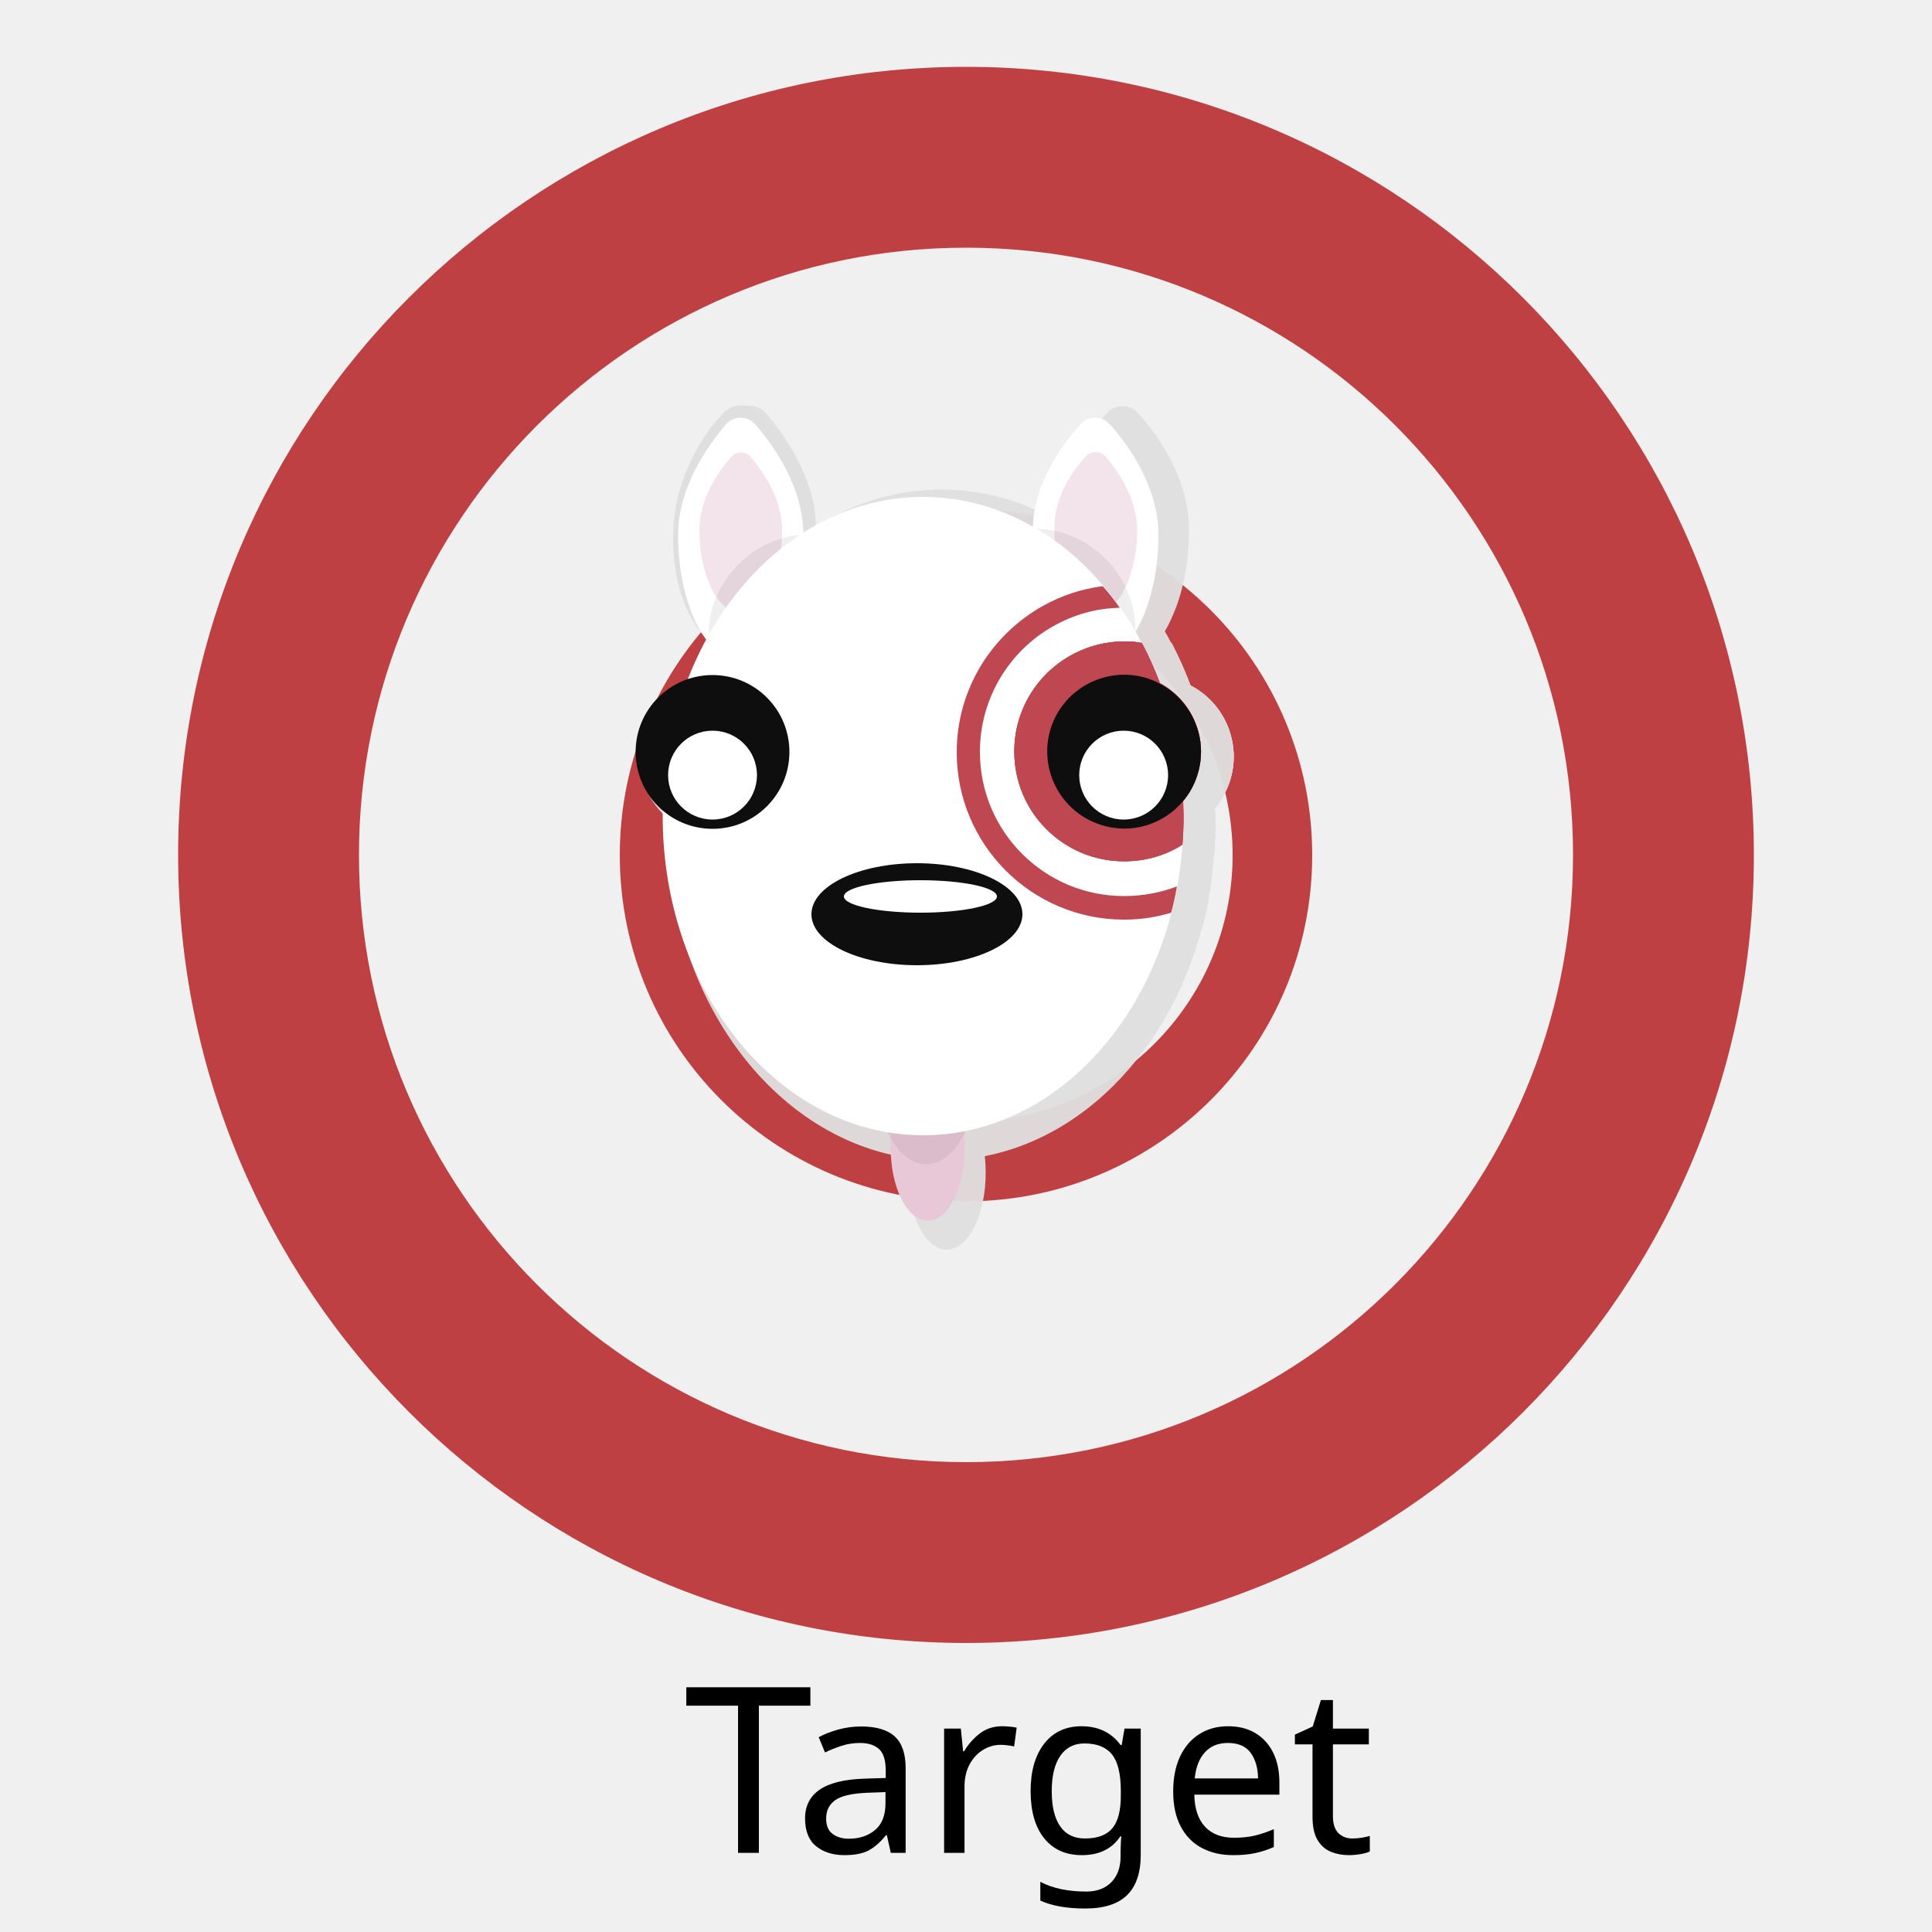
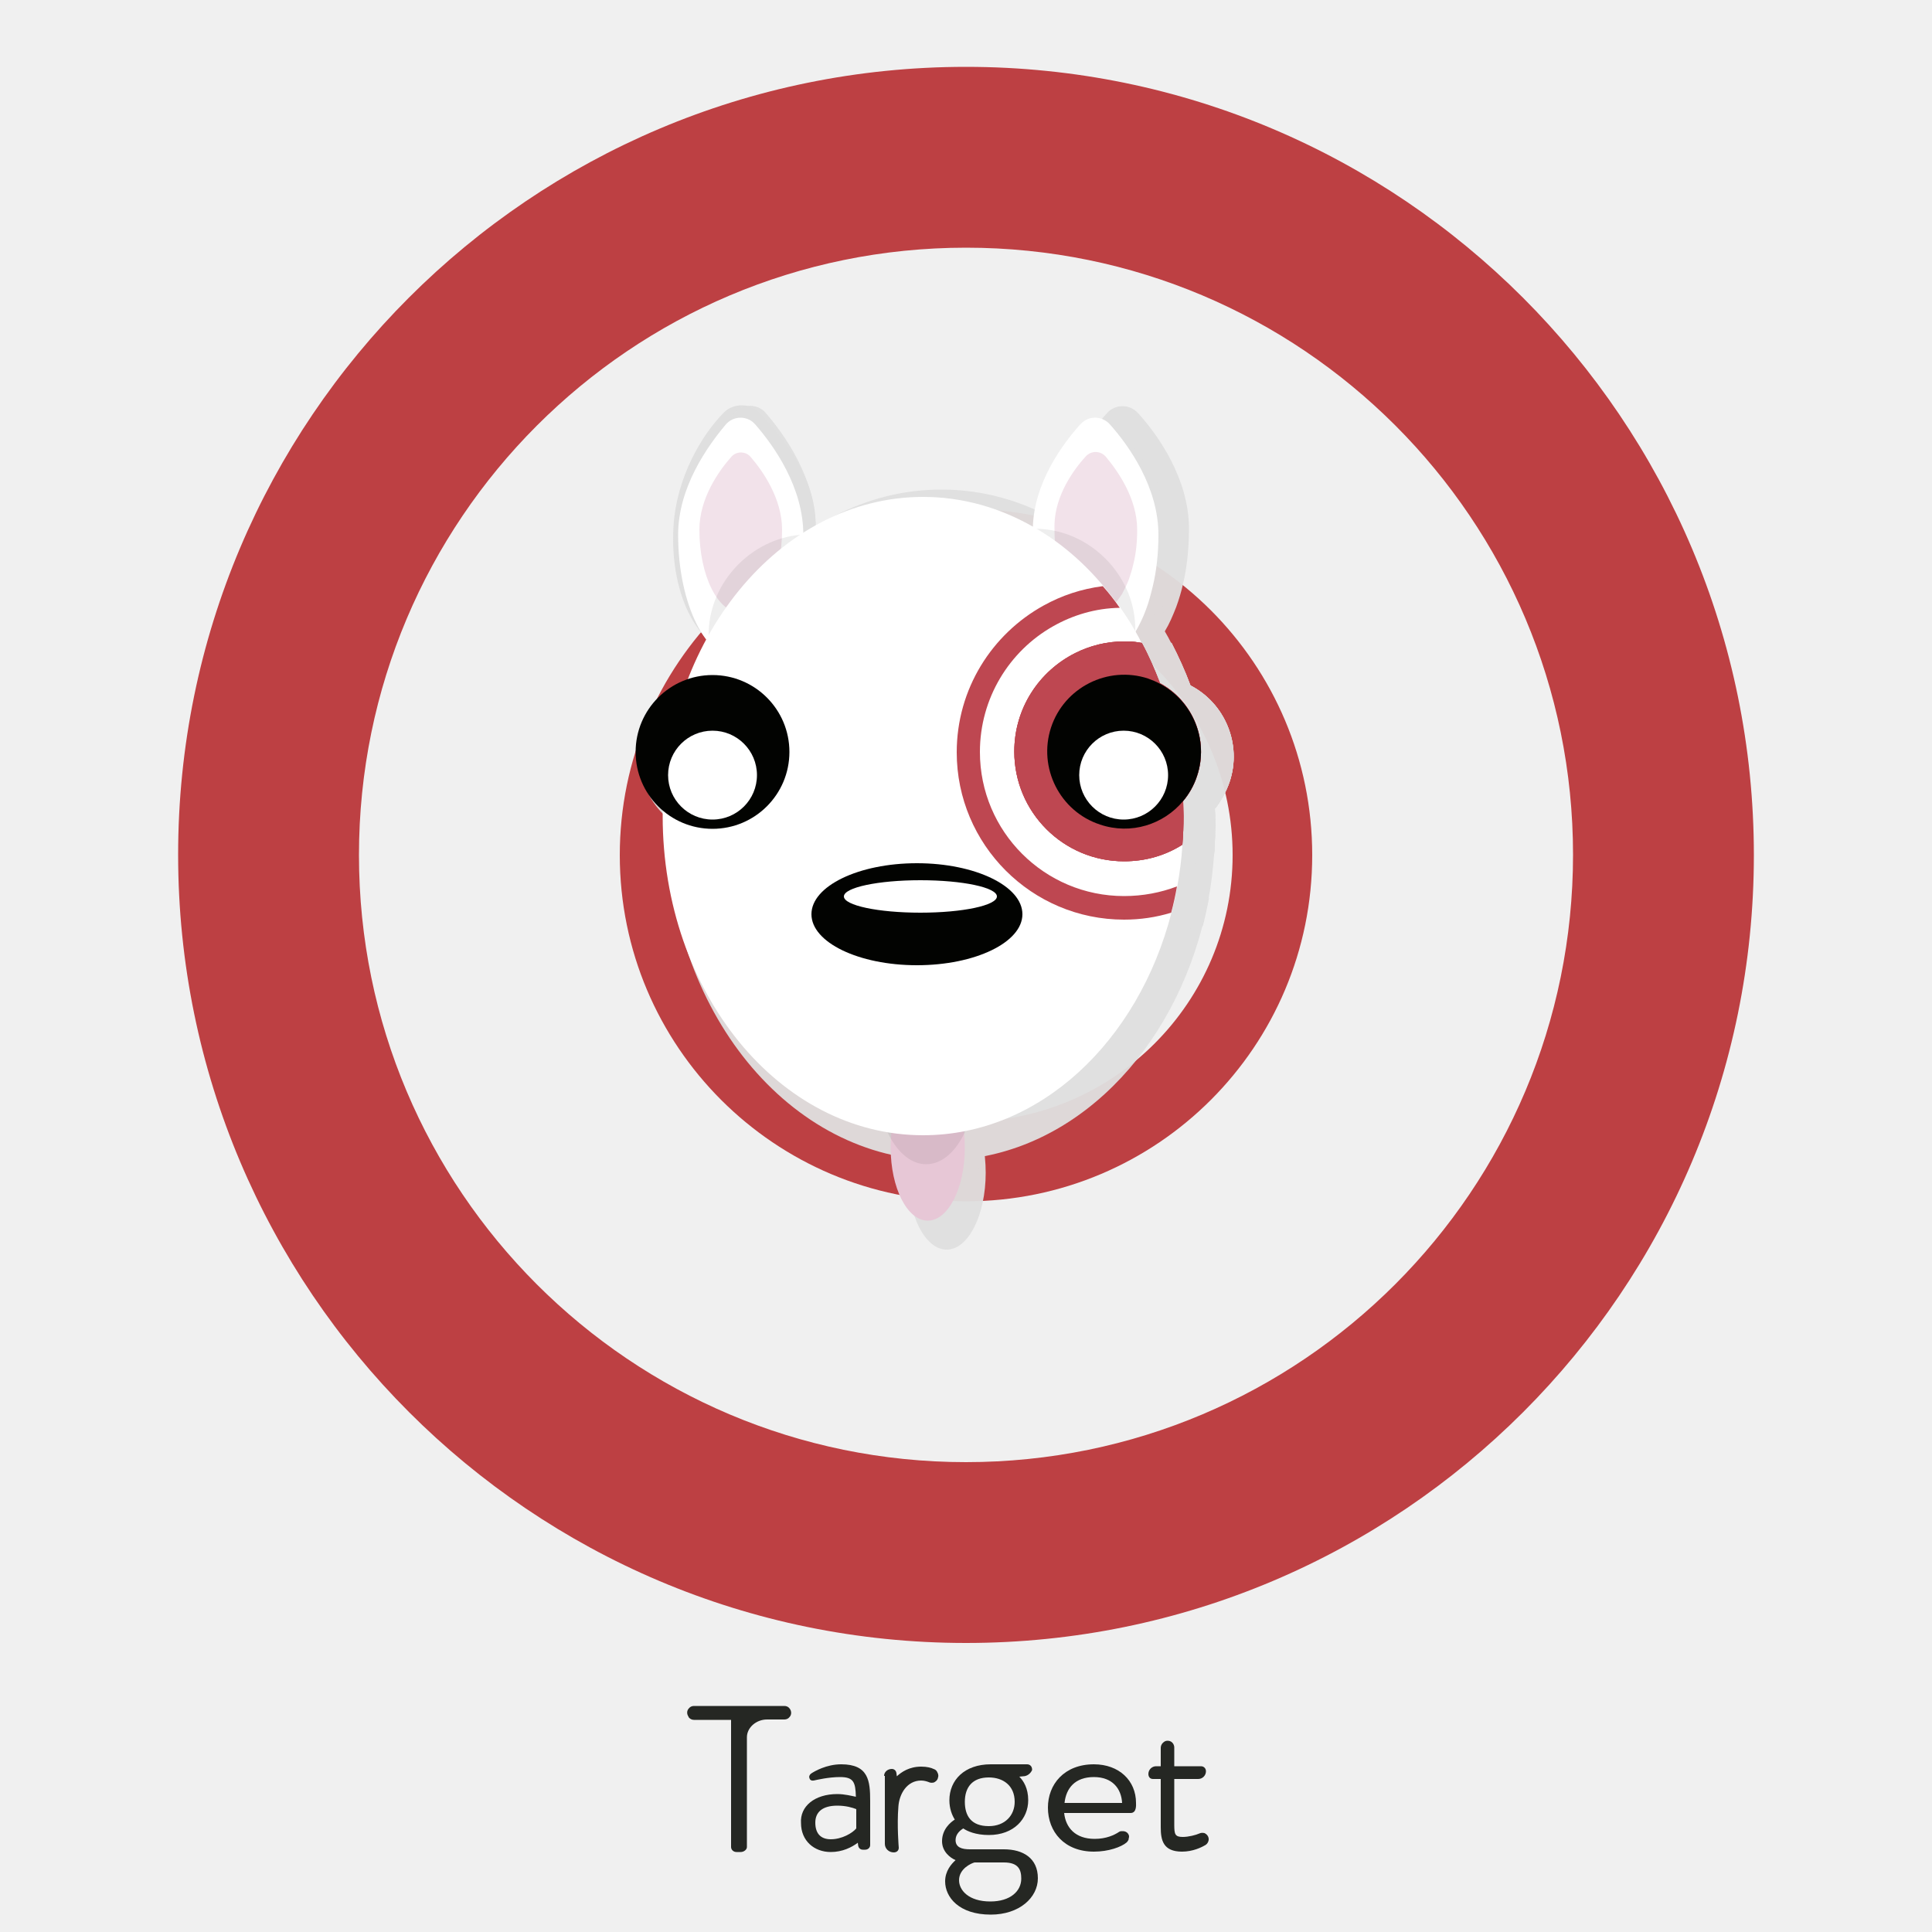
<svg xmlns="http://www.w3.org/2000/svg" version="1.1" x="0px" y="0px" viewBox="0 0 500 500" style="enable-background:new 0 0 500 500;" xml:space="preserve">
  <style type="text/css">
- 	.st0{fill:#BD3C3F;}
+ 	.st0{fill:#BC3C3F;}
	.st1{opacity:2.000000e-02;fill:#FFFFFF;}
- 	.st2{fill:#E0DFDF;}
+ 	.st2{fill:#DFDFDF;}
	.st3{opacity:0.95;}
- 	.st4{opacity:7.000000e-02;fill:#E0DFDF;}
+ 	.st4{opacity:7.000000e-02;fill:#DFDFDF;}
	.st5{fill:#FFFFFF;}
- 	.st6{fill:#F3E3EB;}
- 	.st7{fill:#E8C8D7;}
- 	.st8{opacity:7.000000e-02;fill:#0E0E0E;}
- 	.st9{fill:#BF4751;}
- 	.st10{fill:#0E0E0E;}
+ 	.st6{fill:#F2E2EA;}
+ 	.st7{fill:#E7C7D6;}
+ 	.st8{opacity:7.000000e-02;fill:#020301;}
+ 	.st9{fill:#BE4751;}
+ 	.st10{fill:#020301;}
	.st11{fill:none;}
- 	.st12{font-family:'Febrero-Regular';}
- 	.st13{font-size:60px;}
+ 	.st12{display:none;fill:#252723;}
+ 	.st13{font-family:'Febrero-Regular';}
+ 	.st14{font-size:60px;}
+ 	.st15{fill:#252723;}
</style>
  <g id="Layer_1">
</g>
  <g id="Layer_2">
    <g>
      <path class="st0" d="M250,131.7c-49.5,0-89.6,40.1-89.6,89.6s40.1,89.6,89.6,89.6s89.6-40.1,89.6-89.6S299.5,131.7,250,131.7z     M250,290.3c-38.1,0-69-30.9-69-69s30.9-69,69-69s69,30.9,69,69S288.1,290.3,250,290.3z" />
      <path class="st0" d="M250,17.3c-112.6,0-203.9,91.3-203.9,203.9S137.4,425.2,250,425.2s203.9-91.3,203.9-203.9    S362.6,17.3,250,17.3z M250,378.4c-86.8,0-157.1-70.4-157.1-157.1S163.2,64.1,250,64.1s157.1,70.3,157.1,157.1    S336.8,378.4,250,378.4z" />
      <rect y="-10.6" class="st1" width="500" height="465.7" />
      <g>
        <path class="st2" d="M211.1,135.9c0,18.4-8.5,33.4-19.1,33.4s-18.8-14.7-17.7-33.1c0.8-12.9,7.5-23.9,13.1-29.5     c2.4-2.4,6.7-2.4,9.1,0C202.2,112.4,211.1,123.3,211.1,135.9z" />
        <g class="st3">
          <path class="st2" d="M307.7,136.8c0,5.1-0.5,9.9-1.5,14.2c-0.5,2.2-1.1,4.2-1.8,6.1c-0.9,2.3-1.8,4.4-2.9,6.2      c-0.6,1-1.3,1.9-2,2.8c-2.6,3.1-5.6,5-8.8,5c-2,0-3.8-0.7-5.6-1.9c-2.3-1.6-4.3-4.1-6.1-7.4c-0.9-1.7-1.7-3.7-2.5-5.8v0      c-1.8-5.4-2.9-12-2.9-19.1c0-0.7,0-1.4,0-2c0.4-12.1,8-22.6,12.9-28c2.2-2.4,5.9-2.4,8.1,0.1      C299.7,112.6,307.7,123.9,307.7,136.8z" />
          <path class="st2" d="M211.1,136.8c0,18.9-7.6,34.2-17,34.2c-9.4,0-17-15.3-17-34.2c0-12.9,7.9-24.1,13-29.9c2.1-2.5,6-2.5,8.1,0      C203.2,112.7,211.1,123.9,211.1,136.8z" />
          <path class="st2" d="M301.9,135.5c0,3.4-0.4,6.5-1,9.4c-0.3,1.4-0.7,2.8-1.2,4c-0.6,1.5-1.2,2.9-1.9,4.1      c-0.4,0.7-0.8,1.3-1.3,1.8c-1.7,2.1-3.7,3.3-5.8,3.3c-1.3,0-2.5-0.4-3.7-1.2c-1.5-1-2.9-2.7-4-4.9c-0.6-1.1-1.2-2.4-1.6-3.8v0      c-1.2-3.6-1.9-7.9-1.9-12.6c0-0.5,0-0.9,0-1.3c0.2-8,5.3-14.9,8.6-18.5c1.4-1.6,3.9-1.6,5.3,0      C296.6,119.5,301.9,126.9,301.9,135.5z" />
          <path class="st2" d="M205.3,135.4c0,12.5-5,22.6-11.3,22.6c-6.2,0-11.3-10.1-11.3-22.6c0-8.5,5.2-15.9,8.6-19.8      c1.4-1.6,4-1.6,5.4,0C200.1,119.5,205.3,126.9,205.3,135.4z" />
          <ellipse class="st2" cx="245" cy="303.5" rx="10.1" ry="19.9" />
          <ellipse transform="matrix(0.7071 -0.7071 0.7071 0.7071 -32.2651 242.3382)" class="st4" cx="276.4" cy="160.1" rx="23.9" ry="26.1" />
          <ellipse transform="matrix(0.7071 -0.7071 0.7071 0.7071 -52.7788 196.0889)" class="st4" cx="210.3" cy="161.8" rx="26.1" ry="23.9" />
          <ellipse class="st4" cx="244.5" cy="284.4" rx="13.6" ry="23.6" />
          <path class="st2" d="M314.5,213.4c0,2.6-0.1,5.2-0.3,7.8c-0.3,3.8-0.7,7.5-1.4,11.2c-0.4,2.4-1,4.8-1.6,7.2      c-9.1,35.2-35.9,60.7-67.6,60.7c-39.2,0-70.9-38.9-70.9-86.8s31.7-86.8,70.9-86.8c10.8,0,21,2.9,30.1,8.2      c7,4,13.4,9.4,18.9,15.9c1.6,1.9,3.2,3.9,4.6,5.9c1.5,2.1,2.9,4.3,4.2,6.6c0.6,1,1.2,2.1,1.7,3.1c1.8,3.5,3.5,7.2,4.9,11      c3.7,9.8,5.9,20.6,6.3,31.9C314.5,210.7,314.5,212,314.5,213.4z" />
          <path class="st2" d="M318.2,202.4c-0.9,2.6-2.2,4.9-3.8,6.9c0.1,1.4,0.1,2.7,0.1,4.1c0,2.6-0.1,5.2-0.3,7.8      c-4.6,2.9-10,4.6-15.8,4.6c-16.5,0-29.9-13.4-29.9-29.9c0-11.7,6.8-21.9,16.6-26.8c4-2,8.5-3.1,13.3-3.1c0.4,0,0.8,0,1.1,0      c1.3,0,2.5,0.2,3.7,0.4c1.8,3.5,3.5,7.2,4.9,11C317,182,321.5,192.6,318.2,202.4z" />
          <path class="st2" d="M318.2,202.4c-0.9,2.6-2.2,4.9-3.8,6.9c0.1,1.4,0.1,2.7,0.1,4.1c0,2.6-0.1,5.2-0.3,7.8      c-4.6,2.9-10,4.6-15.8,4.6c-16.5,0-29.9-13.4-29.9-29.9c0-11.7,6.8-21.9,16.6-26.8c4-2,8.5-3.1,13.3-3.1c0.4,0,0.8,0,1.1,0      c1.3,0,2.5,0.2,3.7,0.4c1.8,3.5,3.5,7.2,4.9,11C317,182,321.5,192.6,318.2,202.4z" />
          <path class="st2" d="M298.4,235.1c-21.7,0-39.2-17.6-39.2-39.2c0-14.6,8-27.4,19.9-34.2c5.4-3.1,11.6-4.9,18.2-5.1      c-1.5-2.1-3-4-4.6-5.9c-5.8,0.7-11.2,2.5-16.1,5.2v0c-14.1,7.7-23.7,22.7-23.7,40c0,25.1,20.4,45.5,45.5,45.5      c4.5,0,8.8-0.6,12.9-1.8c0.6-2.3,1.1-4.7,1.6-7.2C308.3,234.2,303.5,235.1,298.4,235.1z" />
          <path class="st2" d="M318.2,202.4c-0.9,2.6-2.2,4.9-3.8,6.9c0.1,1.4,0.1,2.7,0.1,4.1c0,2.6-0.1,5.2-0.3,7.8      c-4.6,2.9-10,4.6-15.8,4.6c-16.5,0-29.9-13.4-29.9-29.9c0-11.7,6.8-21.9,16.6-26.8c4-2,8.5-3.1,13.3-3.1c0.4,0,0.8,0,1.1,0      c1.3,0,2.5,0.2,3.7,0.4c1.8,3.5,3.5,7.2,4.9,11C317,182,321.5,192.6,318.2,202.4z" />
          <circle class="st2" cx="186.4" cy="195.9" r="20.9" />
          <ellipse class="st2" cx="241.9" cy="240.1" rx="28.6" ry="13.9" />
          <ellipse class="st2" cx="242.9" cy="235.2" rx="20.8" ry="4.4" />
          <g>
            <path class="st2" d="M318.2,202.4c-0.9,2.6-2.2,4.9-3.8,6.9c-5.3,6.4-14.2,9.2-22.6,6.4c-11-3.6-16.9-15.4-13.3-26.4       c3.6-11,15.4-16.9,26.4-13.3c1.1,0.4,2.2,0.8,3.2,1.4C317,182,321.5,192.6,318.2,202.4z" />
            <circle class="st2" cx="298.2" cy="202.2" r="12.1" />
          </g>
          <circle class="st2" cx="186.4" cy="202.2" r="12.1" />
        </g>
      </g>
      <path class="st5" d="M299.8,138.4c0,4.8-0.5,9.4-1.5,13.5c-0.5,2-1,4-1.7,5.8c-0.8,2.2-1.8,4.2-2.8,5.9c-0.6,1-1.2,1.8-1.9,2.6    c-2.5,3-5.3,4.7-8.4,4.7c-1.9,0-3.7-0.6-5.3-1.8c-2.2-1.5-4.1-3.9-5.8-7c-0.9-1.7-1.7-3.5-2.3-5.5v0c-1.7-5.2-2.8-11.4-2.8-18.2    c0-0.7,0-1.3,0-1.9c0.3-11.5,7.6-21.5,12.3-26.7c2.1-2.3,5.6-2.3,7.7,0.1C292.2,115.4,299.8,126.1,299.8,138.4z" />
      <path class="st5" d="M207.9,138.4c0,17.9-7.3,32.5-16.2,32.5c-9,0-16.2-14.6-16.2-32.5c0-12.3,7.6-22.9,12.3-28.5    c2-2.4,5.7-2.4,7.7,0C200.4,115.5,207.9,126.2,207.9,138.4z" />
      <path class="st6" d="M294.3,137.1c0,3.2-0.3,6.2-1,8.9c-0.3,1.4-0.7,2.6-1.1,3.8c-0.5,1.4-1.2,2.7-1.8,3.9    c-0.4,0.6-0.8,1.2-1.2,1.7c-1.6,2-3.5,3.1-5.6,3.1c-1.2,0-2.4-0.4-3.5-1.2c-1.4-1-2.7-2.6-3.8-4.6c-0.6-1.1-1.1-2.3-1.6-3.7v0    c-1.2-3.4-1.8-7.6-1.8-12c0-0.4,0-0.9,0-1.3c0.2-7.6,5-14.2,8.1-17.6c1.4-1.5,3.7-1.5,5.1,0C289.3,121.9,294.3,129,294.3,137.1z" />
      <path class="st6" d="M202.4,137.1c0,11.9-4.8,21.5-10.7,21.5s-10.7-9.6-10.7-21.5c0-8.1,5-15.2,8.2-18.8c1.3-1.6,3.8-1.6,5.1,0    C197.4,121.9,202.4,129,202.4,137.1z" />
      <ellipse class="st7" cx="240.1" cy="297" rx="9.6" ry="18.9" />
      <ellipse transform="matrix(0.7071 -0.7071 0.7071 0.7071 -34.4483 237.9731)" class="st8" cx="270" cy="160.6" rx="22.7" ry="24.8" />
      <ellipse transform="matrix(0.7071 -0.7071 0.7071 0.7071 -53.9642 193.9733)" class="st8" cx="207.2" cy="162.1" rx="24.8" ry="22.7" />
      <ellipse class="st8" cx="239.7" cy="278.8" rx="12.9" ry="22.5" />
      <path class="st5" d="M306.3,211.3c0,2.5-0.1,5-0.3,7.4c-0.2,3.6-0.7,7.2-1.3,10.6c-0.4,2.3-0.9,4.6-1.5,6.8    c-8.6,33.5-34.2,57.7-64.3,57.7c-37.2,0-67.4-37-67.4-82.6s30.2-82.6,67.4-82.6c10.2,0,19.9,2.8,28.6,7.8c6.7,3.8,12.8,9,18,15.2    c1.5,1.8,3,3.7,4.4,5.6c1.4,2,2.8,4.1,4,6.3c0.6,1,1.1,2,1.6,3c1.8,3.3,3.3,6.8,4.7,10.4c3.5,9.3,5.6,19.6,6,30.4    C306.3,208.7,306.3,210,306.3,211.3z" />
      <path class="st9" d="M309.8,200.8c-0.8,2.5-2.1,4.7-3.6,6.5c0,1.3,0.1,2.6,0.1,3.9c0,2.5-0.1,5-0.3,7.4c-4.4,2.8-9.5,4.3-15.1,4.3    c-15.7,0-28.4-12.7-28.4-28.4c0-11.2,6.4-20.8,15.8-25.5c3.8-1.9,8.1-3,12.6-3c0.4,0,0.7,0,1.1,0c1.2,0,2.4,0.2,3.5,0.4    c1.8,3.3,3.3,6.8,4.7,10.4C308.7,181.4,312.9,191.5,309.8,200.8z" />
      <path class="st9" d="M309.8,200.8c-0.8,2.5-2.1,4.7-3.6,6.5c0,1.3,0.1,2.6,0.1,3.9c0,2.5-0.1,5-0.3,7.4c-4.4,2.8-9.5,4.3-15.1,4.3    c-15.7,0-28.4-12.7-28.4-28.4c0-11.2,6.4-20.8,15.8-25.5c3.8-1.9,8.1-3,12.6-3c0.4,0,0.7,0,1.1,0c1.2,0,2.4,0.2,3.5,0.4    c1.8,3.3,3.3,6.8,4.7,10.4C308.7,181.4,312.9,191.5,309.8,200.8z" />
      <path class="st9" d="M290.9,231.9c-20.6,0-37.3-16.7-37.3-37.3c0-13.9,7.6-26.1,18.9-32.5c5.1-2.9,11-4.7,17.3-4.8    c-1.4-2-2.8-3.8-4.4-5.6c-5.5,0.7-10.6,2.4-15.3,5v0c-13.4,7.4-22.5,21.6-22.5,38c0,23.9,19.4,43.3,43.3,43.3    c4.2,0,8.3-0.6,12.2-1.8c0.6-2.2,1.1-4.5,1.5-6.8C300.4,231,295.8,231.9,290.9,231.9z" />
      <path class="st9" d="M309.8,200.8c-0.8,2.5-2.1,4.7-3.6,6.5c0,1.3,0.1,2.6,0.1,3.9c0,2.5-0.1,5-0.3,7.4c-4.4,2.8-9.5,4.3-15.1,4.3    c-15.7,0-28.4-12.7-28.4-28.4c0-11.2,6.4-20.8,15.8-25.5c3.8-1.9,8.1-3,12.6-3c0.4,0,0.7,0,1.1,0c1.2,0,2.4,0.2,3.5,0.4    c1.8,3.3,3.3,6.8,4.7,10.4C308.7,181.4,312.9,191.5,309.8,200.8z" />
      <circle class="st10" cx="184.4" cy="194.6" r="19.9" />
      <ellipse class="st10" cx="237.3" cy="236.6" rx="27.3" ry="13.2" />
      <ellipse class="st5" cx="238.2" cy="232" rx="19.8" ry="4.2" />
      <g>
        <path class="st10" d="M309.8,200.8c-0.8,2.5-2.1,4.7-3.6,6.5c-5.1,6.1-13.5,8.8-21.5,6.1c-10.4-3.4-16.1-14.7-12.7-25.1     c3.4-10.4,14.7-16.1,25.1-12.7c1.1,0.4,2.1,0.8,3,1.3C308.7,181.4,312.9,191.5,309.8,200.8z" />
        <circle class="st5" cx="290.8" cy="200.6" r="11.5" />
      </g>
      <circle class="st5" cx="184.4" cy="200.6" r="11.5" />
    </g>
    <g>
      <path class="st5" d="M-106.5,334.6c0,4.8-0.5,9.4-1.5,13.5c-0.5,2-1,4-1.7,5.8c-0.8,2.2-1.8,4.2-2.8,5.9c-0.6,1-1.2,1.8-1.9,2.6    c-2.5,3-5.3,4.7-8.4,4.7c-1.9,0-3.7-0.6-5.3-1.8c-2.2-1.5-4.1-3.9-5.8-7c-0.9-1.7-1.7-3.5-2.3-5.5v0c-1.7-5.2-2.8-11.4-2.8-18.2    c0-0.7,0-1.3,0-1.9c0.5-17,7.5-30.6,16.2-30.6C-113.7,302.1-106.5,316.7-106.5,334.6z" />
      <ellipse class="st7" cx="-166.2" cy="493.2" rx="9.6" ry="18.9" />
      <path class="st5" d="M-100,407.5c0,2.5-0.1,5-0.3,7.4c-0.2,3.6-0.7,7.2-1.3,10.6c-0.4,2.3-0.9,4.6-1.5,6.8    c-8.6,33.5-34.2,57.7-64.3,57.7c-37.2,0-67.4-37-67.4-82.6s30.2-82.6,67.4-82.6c10.2,0,19.9,2.8,28.6,7.8c6.7,3.8,12.8,9,18,15.2    c1.5,1.8,3,3.7,4.4,5.6c1.4,2,2.8,4.1,4,6.3c0.6,1,1.1,2,1.6,3c1.8,3.3,3.3,6.8,4.7,10.4c3.5,9.3,5.6,19.6,6,30.4    C-100.1,404.9-100,406.2-100,407.5z" />
      <path class="st9" d="M-96.5,397.1c-0.8,2.5-2.1,4.7-3.6,6.5c0,1.3,0.1,2.6,0.1,3.9c0,2.5-0.1,5-0.3,7.4c-4.4,2.8-9.5,4.3-15.1,4.3    c-15.7,0-28.4-12.7-28.4-28.4c0-11.2,6.4-20.8,15.8-25.5c3.8-1.9,8.1-3,12.6-3c0.4,0,0.7,0,1.1,0c1.2,0,2.4,0.2,3.5,0.4    c1.8,3.3,3.3,6.8,4.7,10.4C-97.6,377.7-93.4,387.7-96.5,397.1z" />
      <path class="st9" d="M-96.5,397.1c-0.8,2.5-2.1,4.7-3.6,6.5c0,1.3,0.1,2.6,0.1,3.9c0,2.5-0.1,5-0.3,7.4c-4.4,2.8-9.5,4.3-15.1,4.3    c-15.7,0-28.4-12.7-28.4-28.4c0-11.2,6.4-20.8,15.8-25.5c3.8-1.9,8.1-3,12.6-3c0.4,0,0.7,0,1.1,0c1.2,0,2.4,0.2,3.5,0.4    c1.8,3.3,3.3,6.8,4.7,10.4C-97.6,377.7-93.4,387.7-96.5,397.1z" />
      <path class="st9" d="M-115.4,428.2c-20.6,0-37.3-16.7-37.3-37.3c0-13.9,7.6-26.1,18.9-32.5c5.1-2.9,11-4.7,17.3-4.8    c0.4,0,0.7,0,1.1,0c1.9,0,3.9,0.2,5.7,0.4c0.6-1.8,1.2-3.7,1.7-5.8c-2.4-0.4-4.9-0.6-7.4-0.6c-1.9,0-3.7,0.1-5.5,0.3    c-5.5,0.7-10.6,2.4-15.3,5v0c-13.4,7.4-22.5,21.6-22.5,38c0,23.9,19.4,43.3,43.3,43.3c4.2,0,8.3-0.6,12.2-1.8    c0.6-2.2,1.1-4.5,1.5-6.8C-105.9,427.2-110.5,428.2-115.4,428.2z" />
      <path class="st9" d="M-96.5,397.1c-0.8,2.5-2.1,4.7-3.6,6.5c0,1.3,0.1,2.6,0.1,3.9c0,2.5-0.1,5-0.3,7.4c-4.4,2.8-9.5,4.3-15.1,4.3    c-15.7,0-28.4-12.7-28.4-28.4c0-11.2,6.4-20.8,15.8-25.5c3.8-1.9,8.1-3,12.6-3c0.4,0,0.7,0,1.1,0c1.2,0,2.4,0.2,3.5,0.4    c1.8,3.3,3.3,6.8,4.7,10.4C-97.6,377.7-93.4,387.7-96.5,397.1z" />
      <circle class="st10" cx="-221.9" cy="390.8" r="19.9" />
      <ellipse class="st10" cx="-169" cy="432.9" rx="27.3" ry="13.2" />
      <ellipse class="st5" cx="-168.1" cy="428.2" rx="19.8" ry="4.2" />
      <ellipse class="st5" cx="-214.6" cy="334.6" rx="16.2" ry="32.5" />
      <g>
        <path class="st10" d="M-96.5,397.1c-0.8,2.5-2.1,4.7-3.6,6.5c-5.1,6.1-13.5,8.8-21.5,6.1c-10.4-3.4-16.1-14.7-12.7-25.1     c3.4-10.4,14.7-16.1,25.1-12.7c1.1,0.4,2.1,0.8,3,1.3C-97.6,377.7-93.4,387.7-96.5,397.1z" />
        <circle class="st5" cx="-115.5" cy="396.8" r="11.5" />
      </g>
      <circle class="st5" cx="-221.9" cy="396.8" r="11.5" />
    </g>
    <rect x="177" y="441" class="st11" width="142" height="43.8" />
-     <text transform="matrix(1 0 0 1 177.0221 479.5152)" class="st12 st13">Target</text>
+     <text transform="matrix(1 0 0 1 177.0221 479.5152)" class="st12 st13 st14">Target</text>
+     <g>
+       <path class="st15" d="M189.2,445.1h-9.6c-0.5,0-1-0.2-1.4-0.7l0-0.1c-0.5-0.7-0.5-1.6,0.1-2.2c0.3-0.4,0.8-0.6,1.3-0.6H203    c0.5,0,1,0.2,1.3,0.6c0.6,0.7,0.6,1.7,0,2.3c-0.3,0.4-0.8,0.6-1.3,0.6h-4.5c-2.8,0-5.2,2.1-5.2,4.6v28.4c0,0.7-0.8,1.3-1.6,1.3    h-1.1c-0.8,0-1.4-0.6-1.4-1.3V445.1z" />
+       <path class="st15" d="M216.7,464.3c1.9,0,3.8,0.5,4.8,0.7c-0.1-3.8-0.6-5.1-4.1-5.1c-2.9,0-5.9,0.7-6.8,0.9    c-0.5,0.1-1-0.1-1.1-0.6c-0.2-0.4,0-0.9,0.4-1.2c0.9-0.6,4-2.4,7.8-2.4c7.1,0,7.5,4.3,7.5,9.5v11.4c0,0.7-0.6,1.2-1.3,1.2h-0.6    c-0.7,0-1.1-0.5-1.2-1l0,0l-0.1-0.8c-1.6,1.2-4,2.4-7,2.4c-4.3,0-7.7-2.9-7.7-7.5C207,467.5,210.8,464.3,216.7,464.3z M215,476    c2.9,0,5.6-1.6,6.6-2.8v-5c-1-0.4-2.7-0.9-4.9-0.9c-3.9,0-5.7,1.7-5.7,4.4C211,474.5,212.4,476,215,476z" />
+       <path class="st15" d="M228.8,459.6c0-1,0.9-1.8,2-1.8c0.6,0,1.1,0.4,1.2,1.1l0.1,0.8c1.2-1.1,3.2-2.5,6.3-2.5    c1.5,0,2.6,0.3,3.2,0.6c0.3,0.1,0.7,0.3,0.9,0.7l0.1,0.2c0.3,0.5,0.3,1.1,0.1,1.5l0,0.1c-0.2,0.5-0.6,0.8-1,1    c-0.4,0.1-0.8,0.1-1.1,0c-0.5-0.2-1.3-0.5-2.2-0.5c-3.7,0-5.7,3.5-5.9,6.8c-0.4,4.8,0.1,10.6,0.1,10.6l0,0l0,0    c0,0.7-0.5,1.2-1.3,1.2c-1.3,0-2.3-1-2.3-2.2V459.6z" />
+       <path class="st15" d="M247.1,470.9c-0.7-1.1-1.4-2.8-1.4-5c0-5.2,3.9-9.3,10.7-9.3h9.4c0.8,0,1.3,0.6,1.3,1.3v0.1l0,0.1    c-0.4,0.9-1.3,1.6-2.3,1.6l-1,0.1c1.1,1.1,2.3,3,2.3,6.1c0,4.8-3.7,9-10.2,9c-3.4,0-5.6-1-6.6-1.7c-0.7,0.4-2,1.4-2,3    c0,1.9,1.6,2.4,3.7,2.4h8.8c5,0,8.8,2.3,8.8,7.5c0,5-4.8,9.4-12.2,9.4c-8.2,0-11.8-4.5-11.8-8.6c0-2.7,1.6-4.5,2.7-5.5    c-1.4-0.6-3.5-2.2-3.5-4.9C243.8,473.4,246,471.6,247.1,470.9z M256.3,492.1c5.2,0,8-2.7,8-5.9c0-2.3-0.7-4.2-4.5-4.2h-7.6    c-0.8,0.2-4,1.6-4,4.6C248.2,489.2,250.7,492.1,256.3,492.1z M262.6,466.3c0-4.2-3-6.3-6.7-6.3c-4.3,0-6.2,2.6-6.2,6.3    c0,3.6,1.6,6.3,6.2,6.3C260.1,472.6,262.6,469.8,262.6,466.3z" />
+       <path class="st15" d="M283.1,456.6c6.5,0,10.9,4.2,10.9,10c0,0.5,0.2,2.6-1.4,2.6h-17.2c0.4,3.8,2.9,6.7,7.9,6.7    c3,0,5.1-1,6.3-1.8c0.3-0.2,0.5-0.2,0.8-0.2h0.2c0.5,0,1,0.2,1.3,0.6c0.3,0.4,0.4,0.8,0.2,1.3l0,0.2c-0.1,0.3-0.3,0.6-0.5,0.8    c-1.4,1.2-4.7,2.4-8.5,2.4c-7.6,0-11.9-5.1-11.9-11.4C271.2,461.8,275.4,456.6,283.1,456.6z M290.4,466.6    c-0.2-3.7-2.5-6.7-7.3-6.7c-4.9,0-7.2,2.9-7.6,6.7H290.4z" />
+       <path class="st15" d="M300.3,460.4h-1.9c-0.9,0-1.2-0.7-1.2-1.3c0-1.1,0.9-2,2-2h1.2v-4.8c0-0.4,0.2-0.9,0.5-1.2l0.1-0.1    c0.3-0.3,0.7-0.5,1.1-0.5c0.5,0,0.9,0.1,1.3,0.5c0.3,0.3,0.5,0.8,0.5,1.2v4.9h6.9c0.8,0,1.3,0.6,1.3,1.3c0,1.1-0.9,2-2,2h-6.2    v11.9c0,2.4,0.2,3.1,2.2,3.1c1.5,0,3.4-0.5,4.3-0.9c0.4-0.2,0.9-0.2,1.3-0.1c0.7,0.3,1.2,1,1.1,1.8c-0.1,0.5-0.3,0.9-0.7,1.2    c-1.1,0.7-3.4,1.8-6.2,1.8c-4.9,0-5.5-3-5.5-6.3V460.4z" />
+     </g>
  </g>
</svg>
